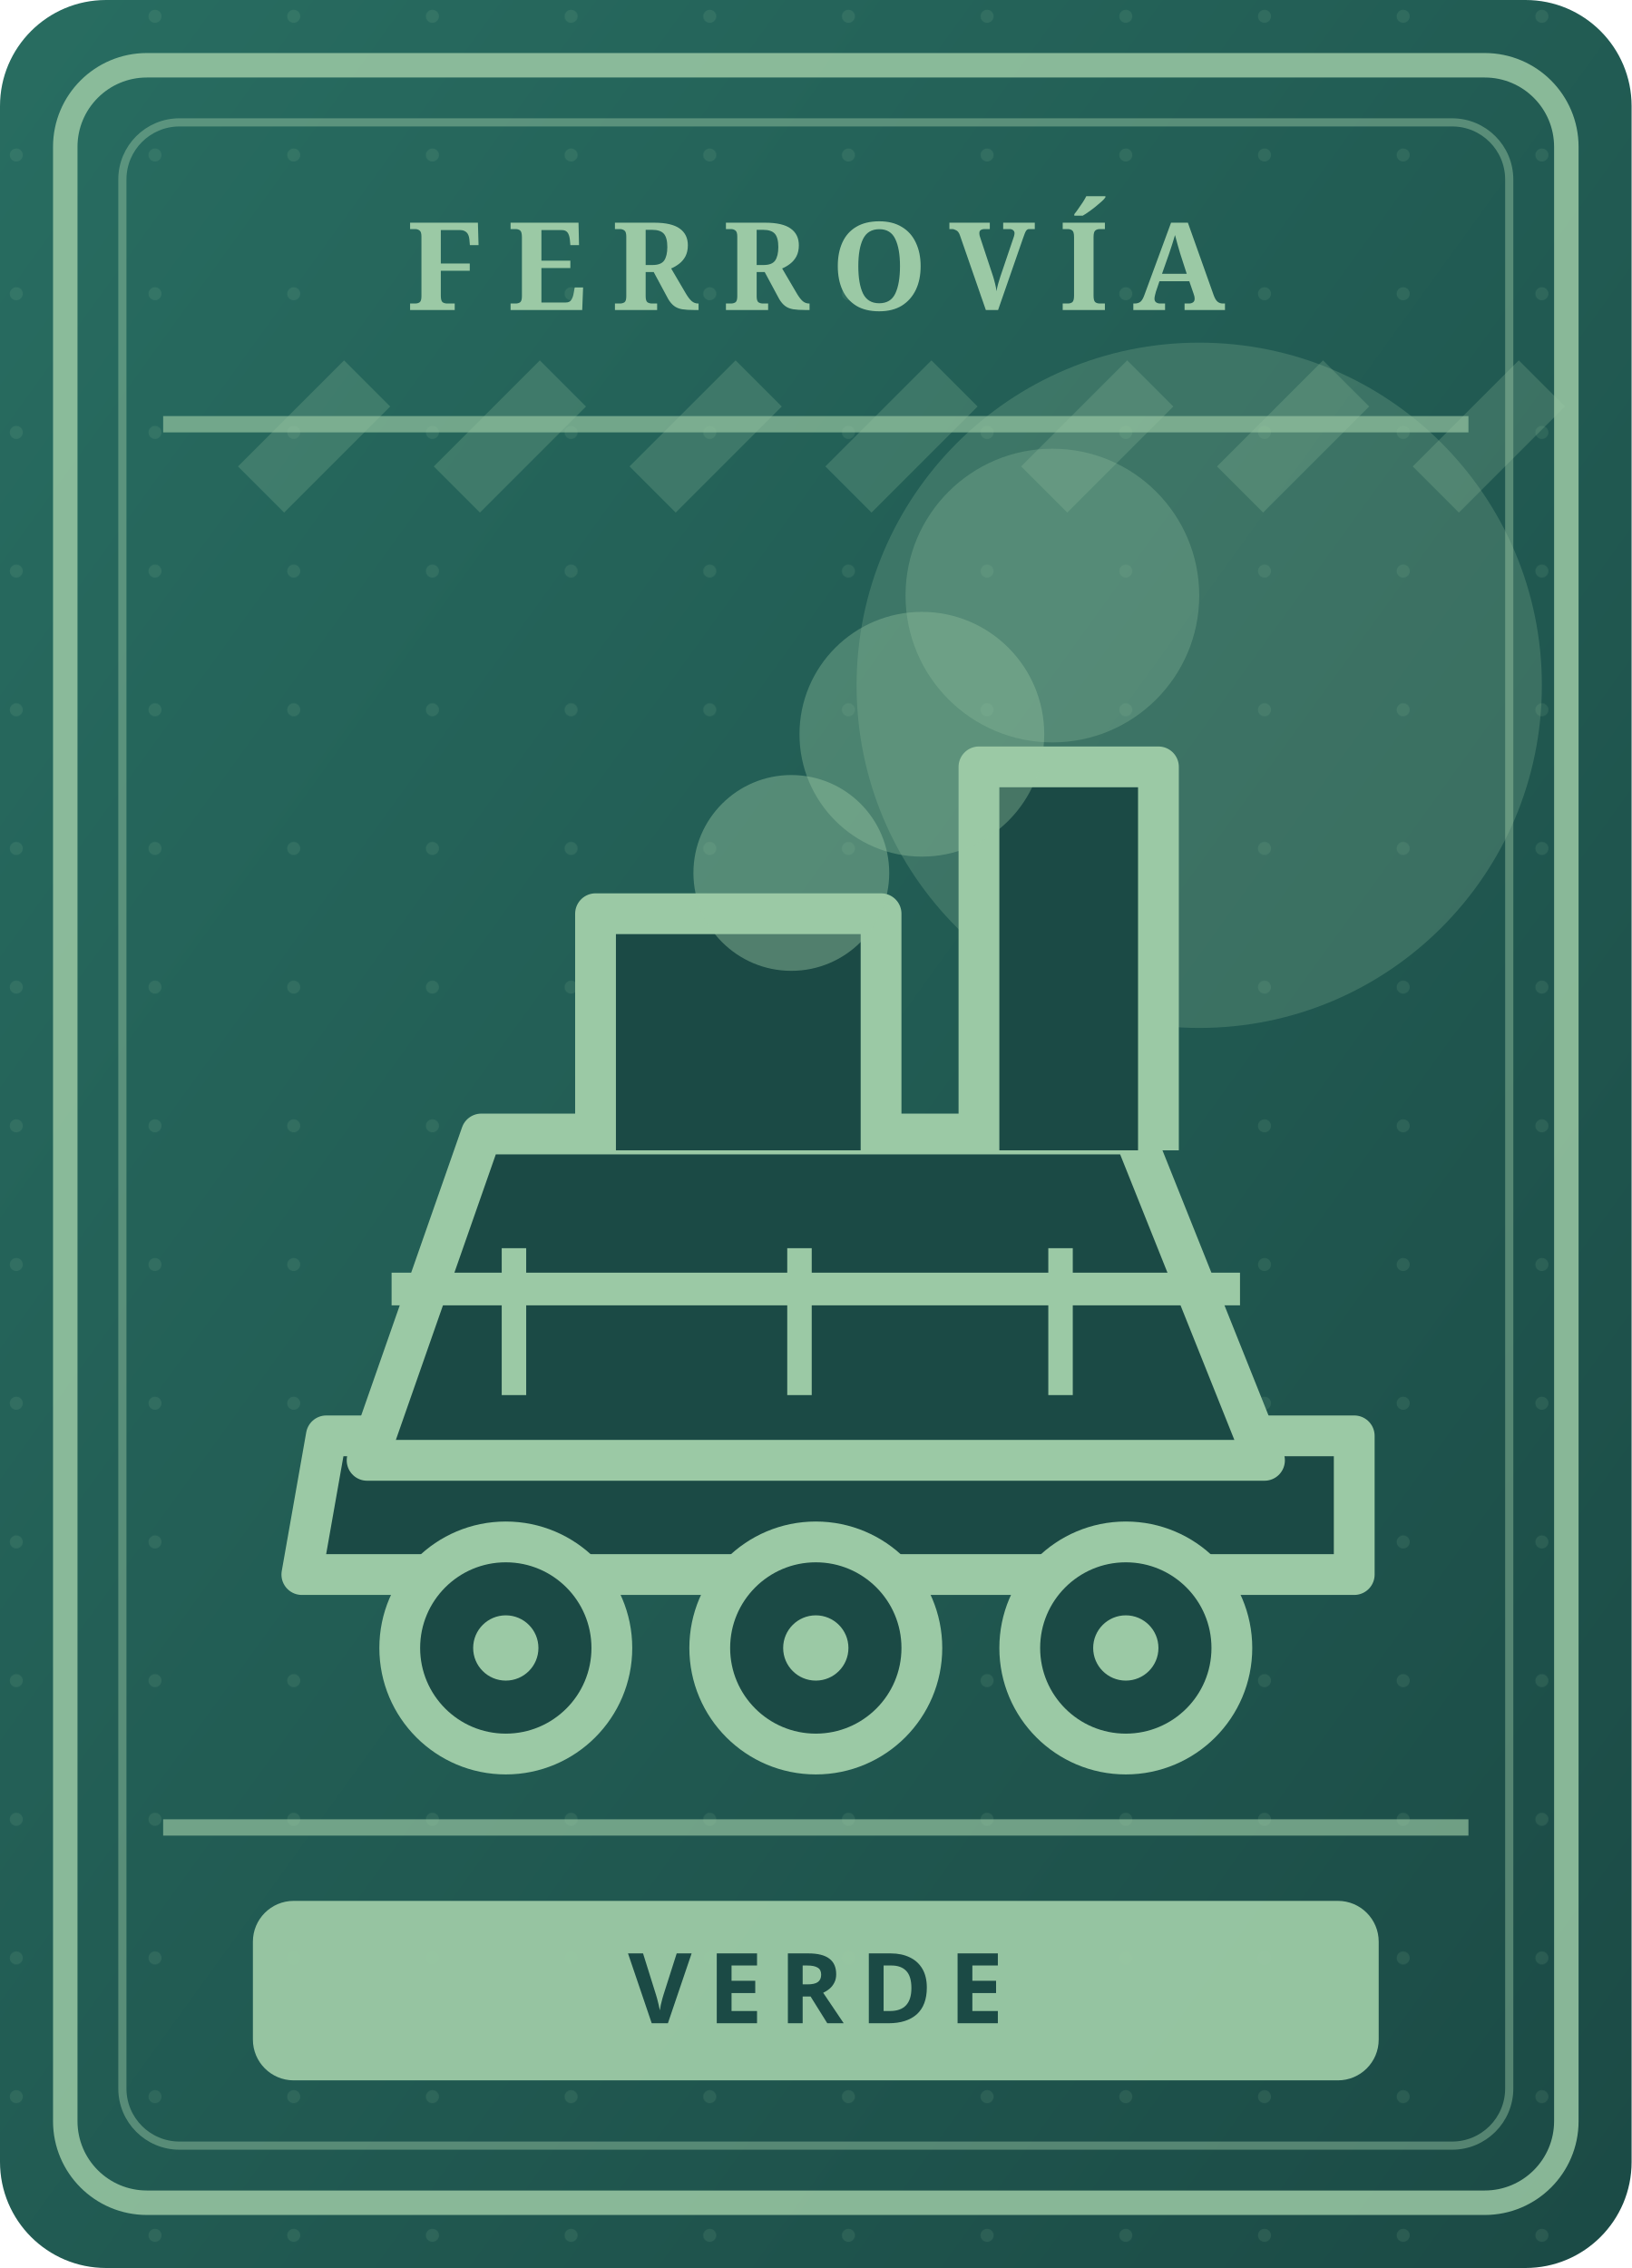
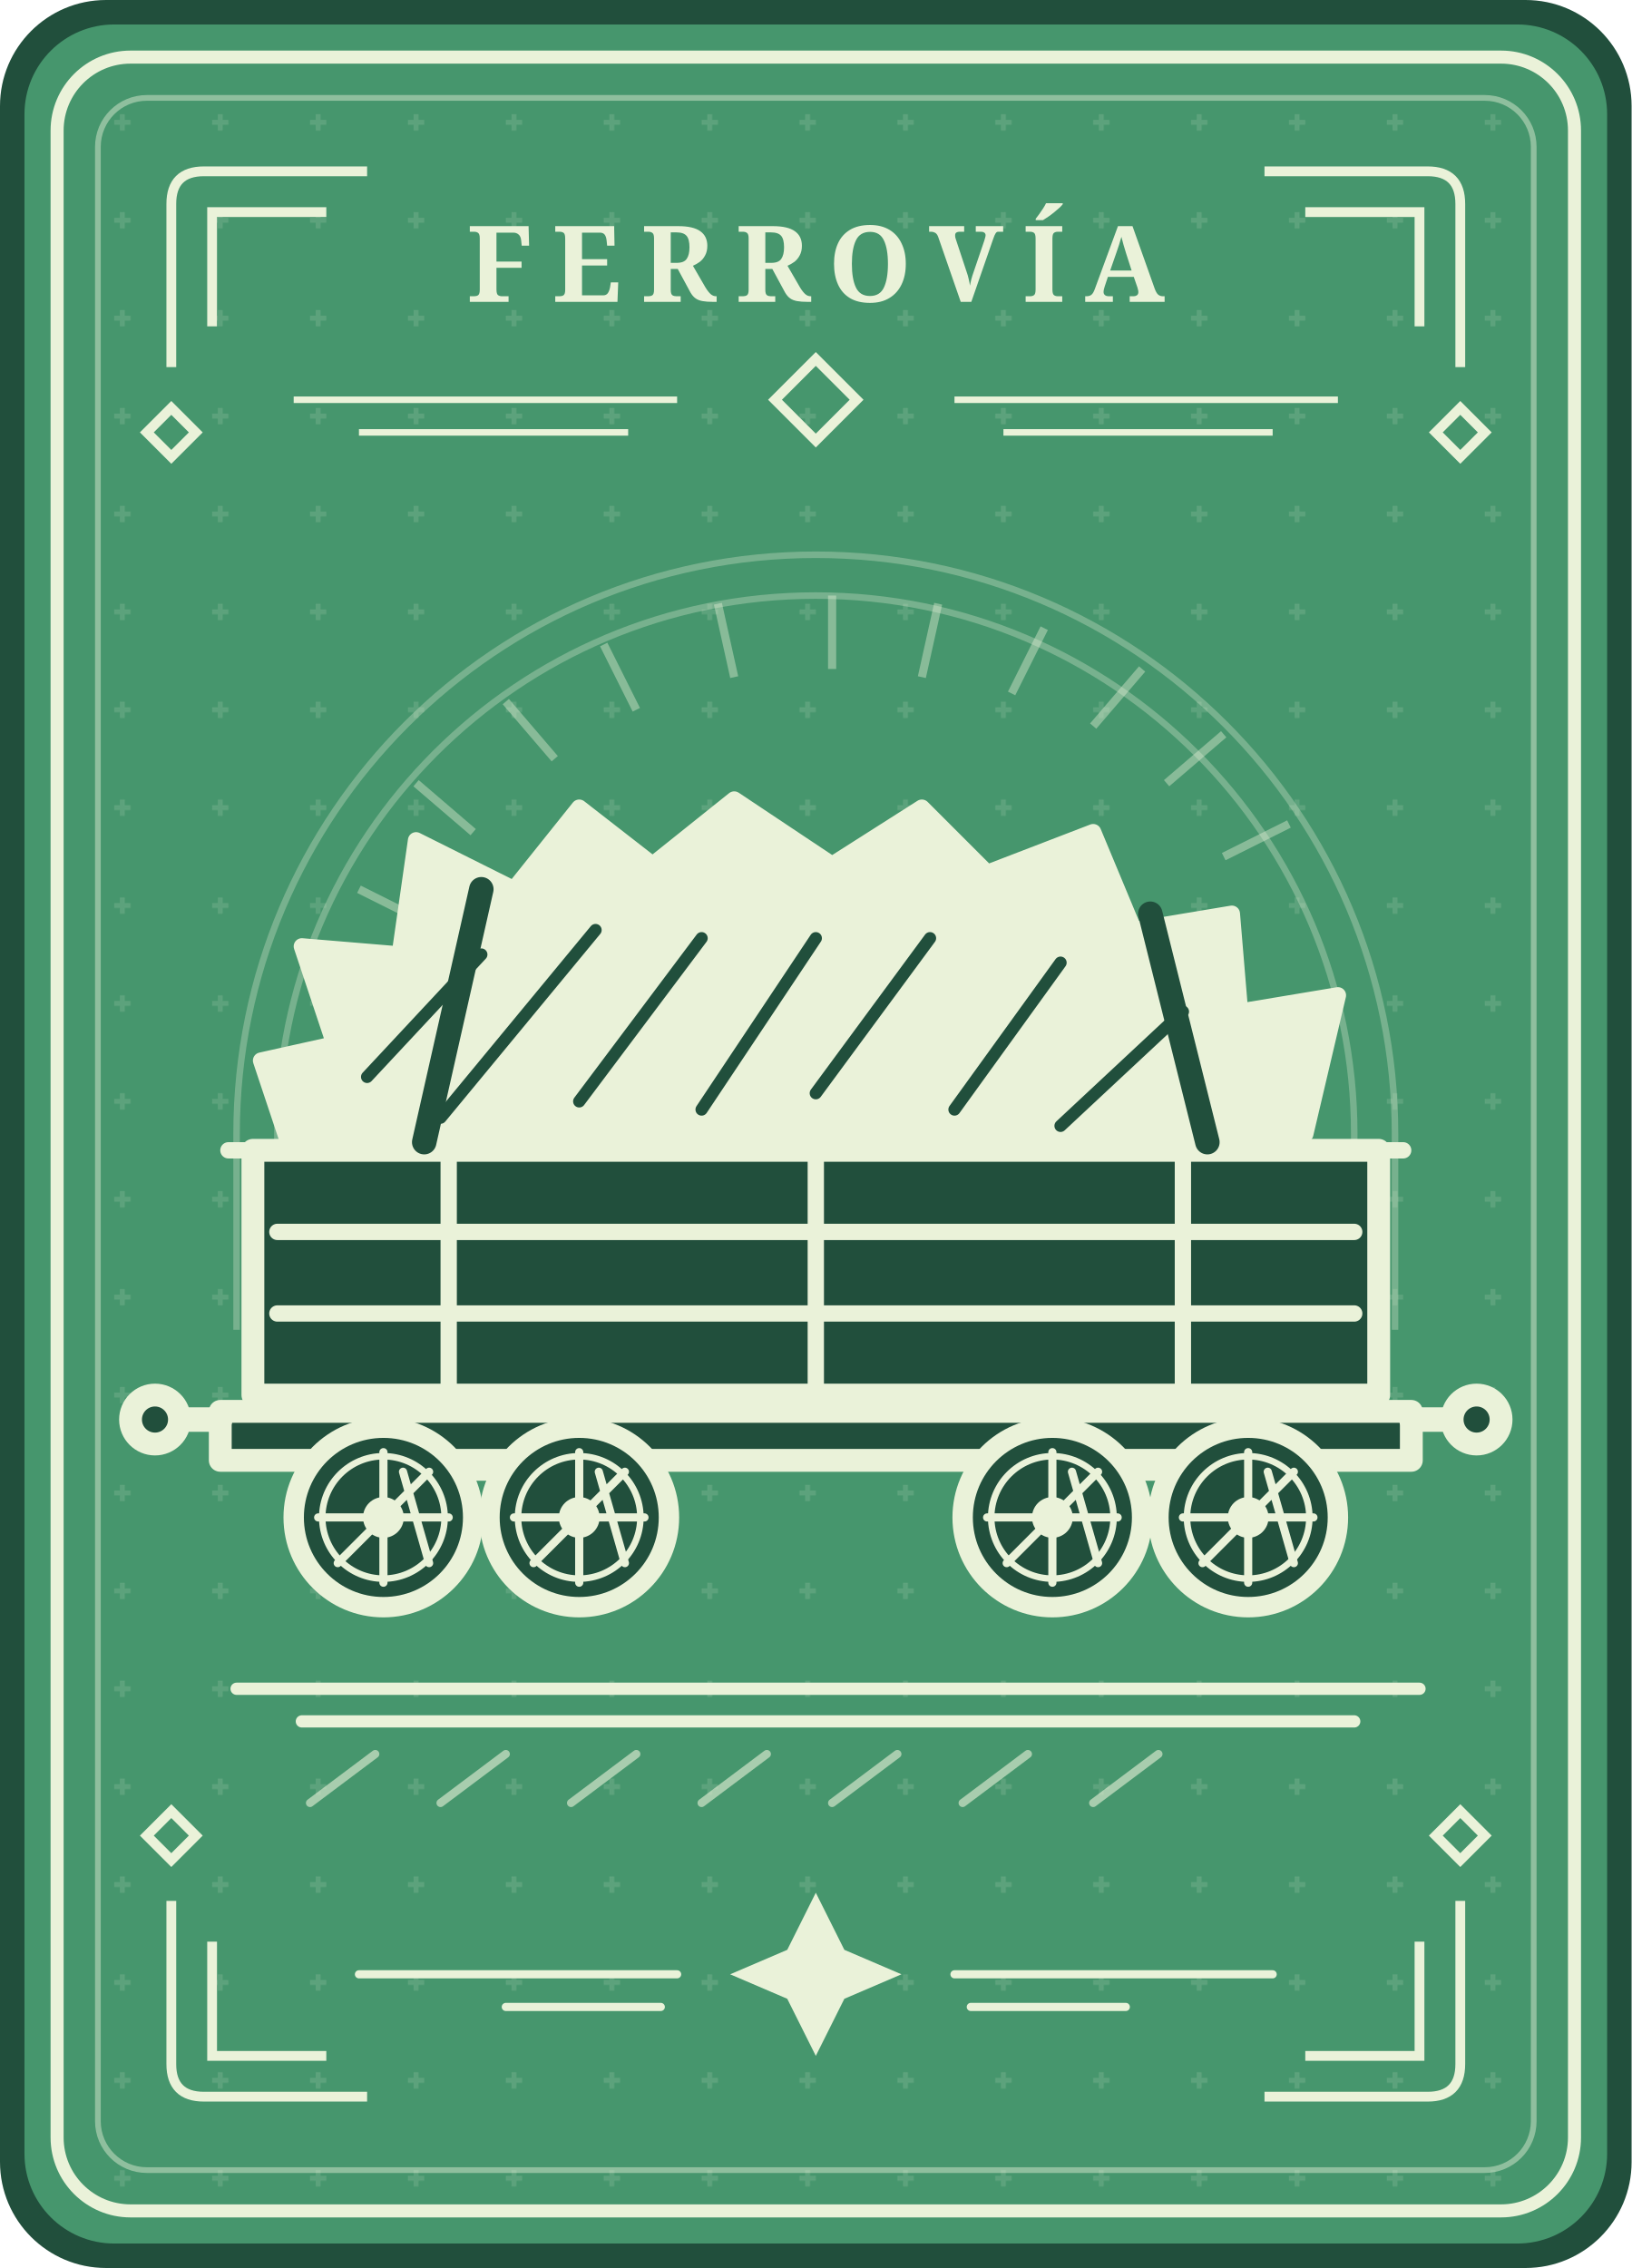
<svg xmlns="http://www.w3.org/2000/svg" viewBox="0 0 200 278" role="img" aria-label="Carta ferroviaria VERDE">
  <defs>
-     <linearGradient id="bg" x1="0" y1="0" x2="1" y2="1">
-       <stop stop-color="#286d61" />
-       <stop offset="1" stop-color="#1b4a45" />
-     </linearGradient>
-     <pattern id="grain" width="17" height="17" patternUnits="userSpaceOnUse">
-       <circle cx="2" cy="2" r=".8" fill="#9bc9a5" opacity=".12" />
+     <pattern id="engraved-paper" width="12" height="12" patternUnits="userSpaceOnUse">
+       <path d="M2 3h2M3 2v2" fill="none" stroke="#eaf2d9" stroke-width=".6" opacity=".14" />
    </pattern>
+     <path id="corner" d="M21 45V25q0-4 4-4h20M26 40V26h14M18 53l3-3 3 3-3 3Z" />
  </defs>
-   <rect width="200" height="278" rx="13" fill="url(#bg)" />
-   <rect width="200" height="278" rx="13" fill="url(#grain)" />
-   <rect x="8" y="8" width="184" height="262" rx="10" fill="none" stroke="#9bc9a5" stroke-width="3" opacity=".85" />
-   <rect x="15" y="15" width="170" height="248" rx="7" fill="none" stroke="#9bc9a5" stroke-opacity=".45" />
-   <path d="M20 52H180M20 224H180" stroke="#9bc9a5" stroke-width="2" opacity=".65" />
-   <path d="M32 60 l13 -13" stroke="#9bc9a5" stroke-opacity=".22" stroke-width="8" />
-   <path d="M56 60 l13 -13" stroke="#9bc9a5" stroke-opacity=".22" stroke-width="8" />
-   <path d="M80 60 l13 -13" stroke="#9bc9a5" stroke-opacity=".22" stroke-width="8" />
-   <path d="M104 60 l13 -13" stroke="#9bc9a5" stroke-opacity=".22" stroke-width="8" />
-   <path d="M128 60 l13 -13" stroke="#9bc9a5" stroke-opacity=".22" stroke-width="8" />
-   <path d="M152 60 l13 -13" stroke="#9bc9a5" stroke-opacity=".22" stroke-width="8" />
-   <path d="M176 60 l13 -13" stroke="#9bc9a5" stroke-opacity=".22" stroke-width="8" />
-   <circle cx="147" cy="84" r="42" fill="#9bc9a5" opacity=".22" />
-   <g stroke="#9bc9a5" stroke-linejoin="round" stroke-width="5" fill="#1b4a45">
-     <path d="M40 176 H166 v17 H37 Z" />
-     <path d="M59 139 h80 l16 40 H45 Z" />
-     <path d="M73 141 v-29 h35 v29" />
-     <path d="M120 141 v-47 h22 v47" />
-     <path d="M48 158 H152" stroke-width="4" />
-     <path d="M63 153 v18 M98 153 v18 M130 153 v18" stroke-width="3" />
+   <rect width="200" height="278" rx="13" fill="#214f3c" />
+   <rect id="suit-field" x="3" y="3" width="194" height="272" rx="11" fill="#46966d" />
+   <rect x="7" y="7" width="186" height="264" rx="9" fill="url(#engraved-paper)" stroke="#eaf2d9" stroke-width="1.6" />
+   <rect x="12" y="12" width="176" height="254" rx="6" fill="none" stroke="#eaf2d9" stroke-opacity=".45" stroke-width=".7" />
+   <g fill="none" stroke="#eaf2d9" stroke-width="1.2">
+     <use href="#corner" />
+     <use href="#corner" transform="translate(200 0) scale(-1 1)" />
+     <use href="#corner" transform="translate(0 278) scale(1 -1)" />
+     <use href="#corner" transform="translate(200 278) scale(-1 -1)" />
  </g>
-   <circle cx="62" cy="202" r="13" fill="#1b4a45" stroke="#9bc9a5" stroke-width="5" />
-   <circle cx="62" cy="202" r="4" fill="#9bc9a5" />
-   <circle cx="100" cy="202" r="13" fill="#1b4a45" stroke="#9bc9a5" stroke-width="5" />
-   <circle cx="100" cy="202" r="4" fill="#9bc9a5" />
-   <circle cx="138" cy="202" r="13" fill="#1b4a45" stroke="#9bc9a5" stroke-width="5" />
-   <circle cx="138" cy="202" r="4" fill="#9bc9a5" />
-   <circle cx="97" cy="107" r="12" fill="#9bc9a5" opacity="0.42" />
-   <circle cx="113" cy="90" r="15" fill="#9bc9a5" opacity="0.34" />
-   <circle cx="129" cy="73" r="18" fill="#9bc9a5" opacity="0.26" />
-   <rect x="31" y="233" width="138" height="22" rx="5" fill="#9bc9a5" opacity=".95" />
-   <text x="100" y="248" text-anchor="middle" font-family="system-ui,sans-serif" font-weight="900" font-size="12" letter-spacing="2" fill="#1b4a45">VERDE</text>
-   <text x="100" y="38" text-anchor="middle" font-family="Georgia,serif" font-size="15" font-weight="bold" letter-spacing="3" fill="#9bc9a5">FERROVÍA</text>
+   <text x="100" y="37" text-anchor="middle" font-family="Georgia,serif" font-weight="bold" font-size="13" letter-spacing="2.4" fill="#eaf2d9">FERROVÍA</text>
+   <g fill="none" stroke="#eaf2d9">
+     <path d="M36 49H83m34 0h47M44 53H77m46 0h33" stroke-width=".8" />
+     <path d="M100 44l5 5-5 5-5-5Z" stroke-width="1.2" />
+     <path d="M29 163V139a71 71 0 0 1 142 0v24M34 160V139a66 66 0 0 1 132 0v21" opacity=".3" stroke-width=".8" />
+     <path d="M44 109l8 4m-1-17 7 6m4-16 6 7m6-14 4 8m10-13 2 9m12-10v9m13-8-2 9m15-6-4 8m16-3-6 7m16 1-7 6m15 5-8 4" opacity=".4" stroke-width="1" />
+   </g>
+   <g id="wagon-green" data-cargo="alfalfa" stroke-linejoin="round" stroke-linecap="round">
+     <g fill="#214f3c" stroke="#eaf2d9" stroke-width="2.8">
+       <path d="M36 142l-4-12 9-2-4-12 12 1 2-14 12 6 8-10 9 7 10-8 12 8 11-7 8 8 13-5 5 12 12-2 1 12 12-2-4 17Z" fill="#eaf2d9" stroke-width="2" />
+       <path d="M45 132l14-15m-5 20 19-23m-2 21 15-20m0 21 14-21m0 19 14-19m3 21 13-18m0 20 15-14" stroke="#214f3c" stroke-width="1.5" />
+       <path d="M31 141H169v30H31Z" />
+       <path d="M28 141H172M34 151H166m-132 10H166M55 141v30m45-30v30m45-30v30" stroke-width="2" />
+       <path d="M59 109l-7 31m89-28 7 28" stroke="#214f3c" stroke-width="3" />
+       <path d="M27 173H173v6H27Z" />
+       <path d="M21 174H27m146 0h6M42 180H77m46 0h35" stroke-width="3" />
+       <circle cx="19" cy="174" r="3" />
+       <circle cx="181" cy="174" r="3" />
+     </g>
+     <g transform="translate(47 186)">
+       <circle r="11" fill="#214f3c" stroke="#eaf2d9" stroke-width="2.5" />
+       <circle r="7.5" fill="none" stroke="#eaf2d9" stroke-width=".8" />
+       <path d="M0-8V8M-8 0H8m-5.6-5.6L5.6 5.6m-11.2 0L5.6-5.6" stroke="#eaf2d9" stroke-width="1" />
+       <circle r="2.5" fill="#eaf2d9" />
+     </g>
+     <g transform="translate(71 186)">
+       <circle r="11" fill="#214f3c" stroke="#eaf2d9" stroke-width="2.5" />
+       <circle r="7.5" fill="none" stroke="#eaf2d9" stroke-width=".8" />
+       <path d="M0-8V8M-8 0H8m-5.6-5.6L5.6 5.6m-11.2 0L5.6-5.6" stroke="#eaf2d9" stroke-width="1" />
+       <circle r="2.5" fill="#eaf2d9" />
+     </g>
+     <g transform="translate(129 186)">
+       <circle r="11" fill="#214f3c" stroke="#eaf2d9" stroke-width="2.5" />
+       <circle r="7.5" fill="none" stroke="#eaf2d9" stroke-width=".8" />
+       <path d="M0-8V8M-8 0H8m-5.6-5.6L5.6 5.6m-11.2 0L5.6-5.6" stroke="#eaf2d9" stroke-width="1" />
+       <circle r="2.5" fill="#eaf2d9" />
+     </g>
+     <g transform="translate(153 186)">
+       <circle r="11" fill="#214f3c" stroke="#eaf2d9" stroke-width="2.5" />
+       <circle r="7.5" fill="none" stroke="#eaf2d9" stroke-width=".8" />
+       <path d="M0-8V8M-8 0H8m-5.6-5.6L5.6 5.6m-11.2 0L5.6-5.6" stroke="#eaf2d9" stroke-width="1" />
+       <circle r="2.5" fill="#eaf2d9" />
+     </g>
+   </g>
+   <g id="rail-ornament" fill="none" stroke="#eaf2d9" stroke-linecap="round">
+     <path d="M29 207H174m-137 4h129" stroke-width="1.5" />
+     <path d="M46 215l-8 6m24-6-8 6m24-6-8 6m24-6-8 6m24-6-8 6m24-6-8 6m24-6-8 6" stroke-width="1" opacity=".6" />
+     <path d="M44 242H83m34 0h39M62 246H81m38 0h19" stroke-width="1" />
+     <path d="M100 232l3.5 7 7 3-7 3-3.5 7-3.5-7-7-3 7-3Z" fill="#eaf2d9" stroke="none" />
+   </g>
</svg>
